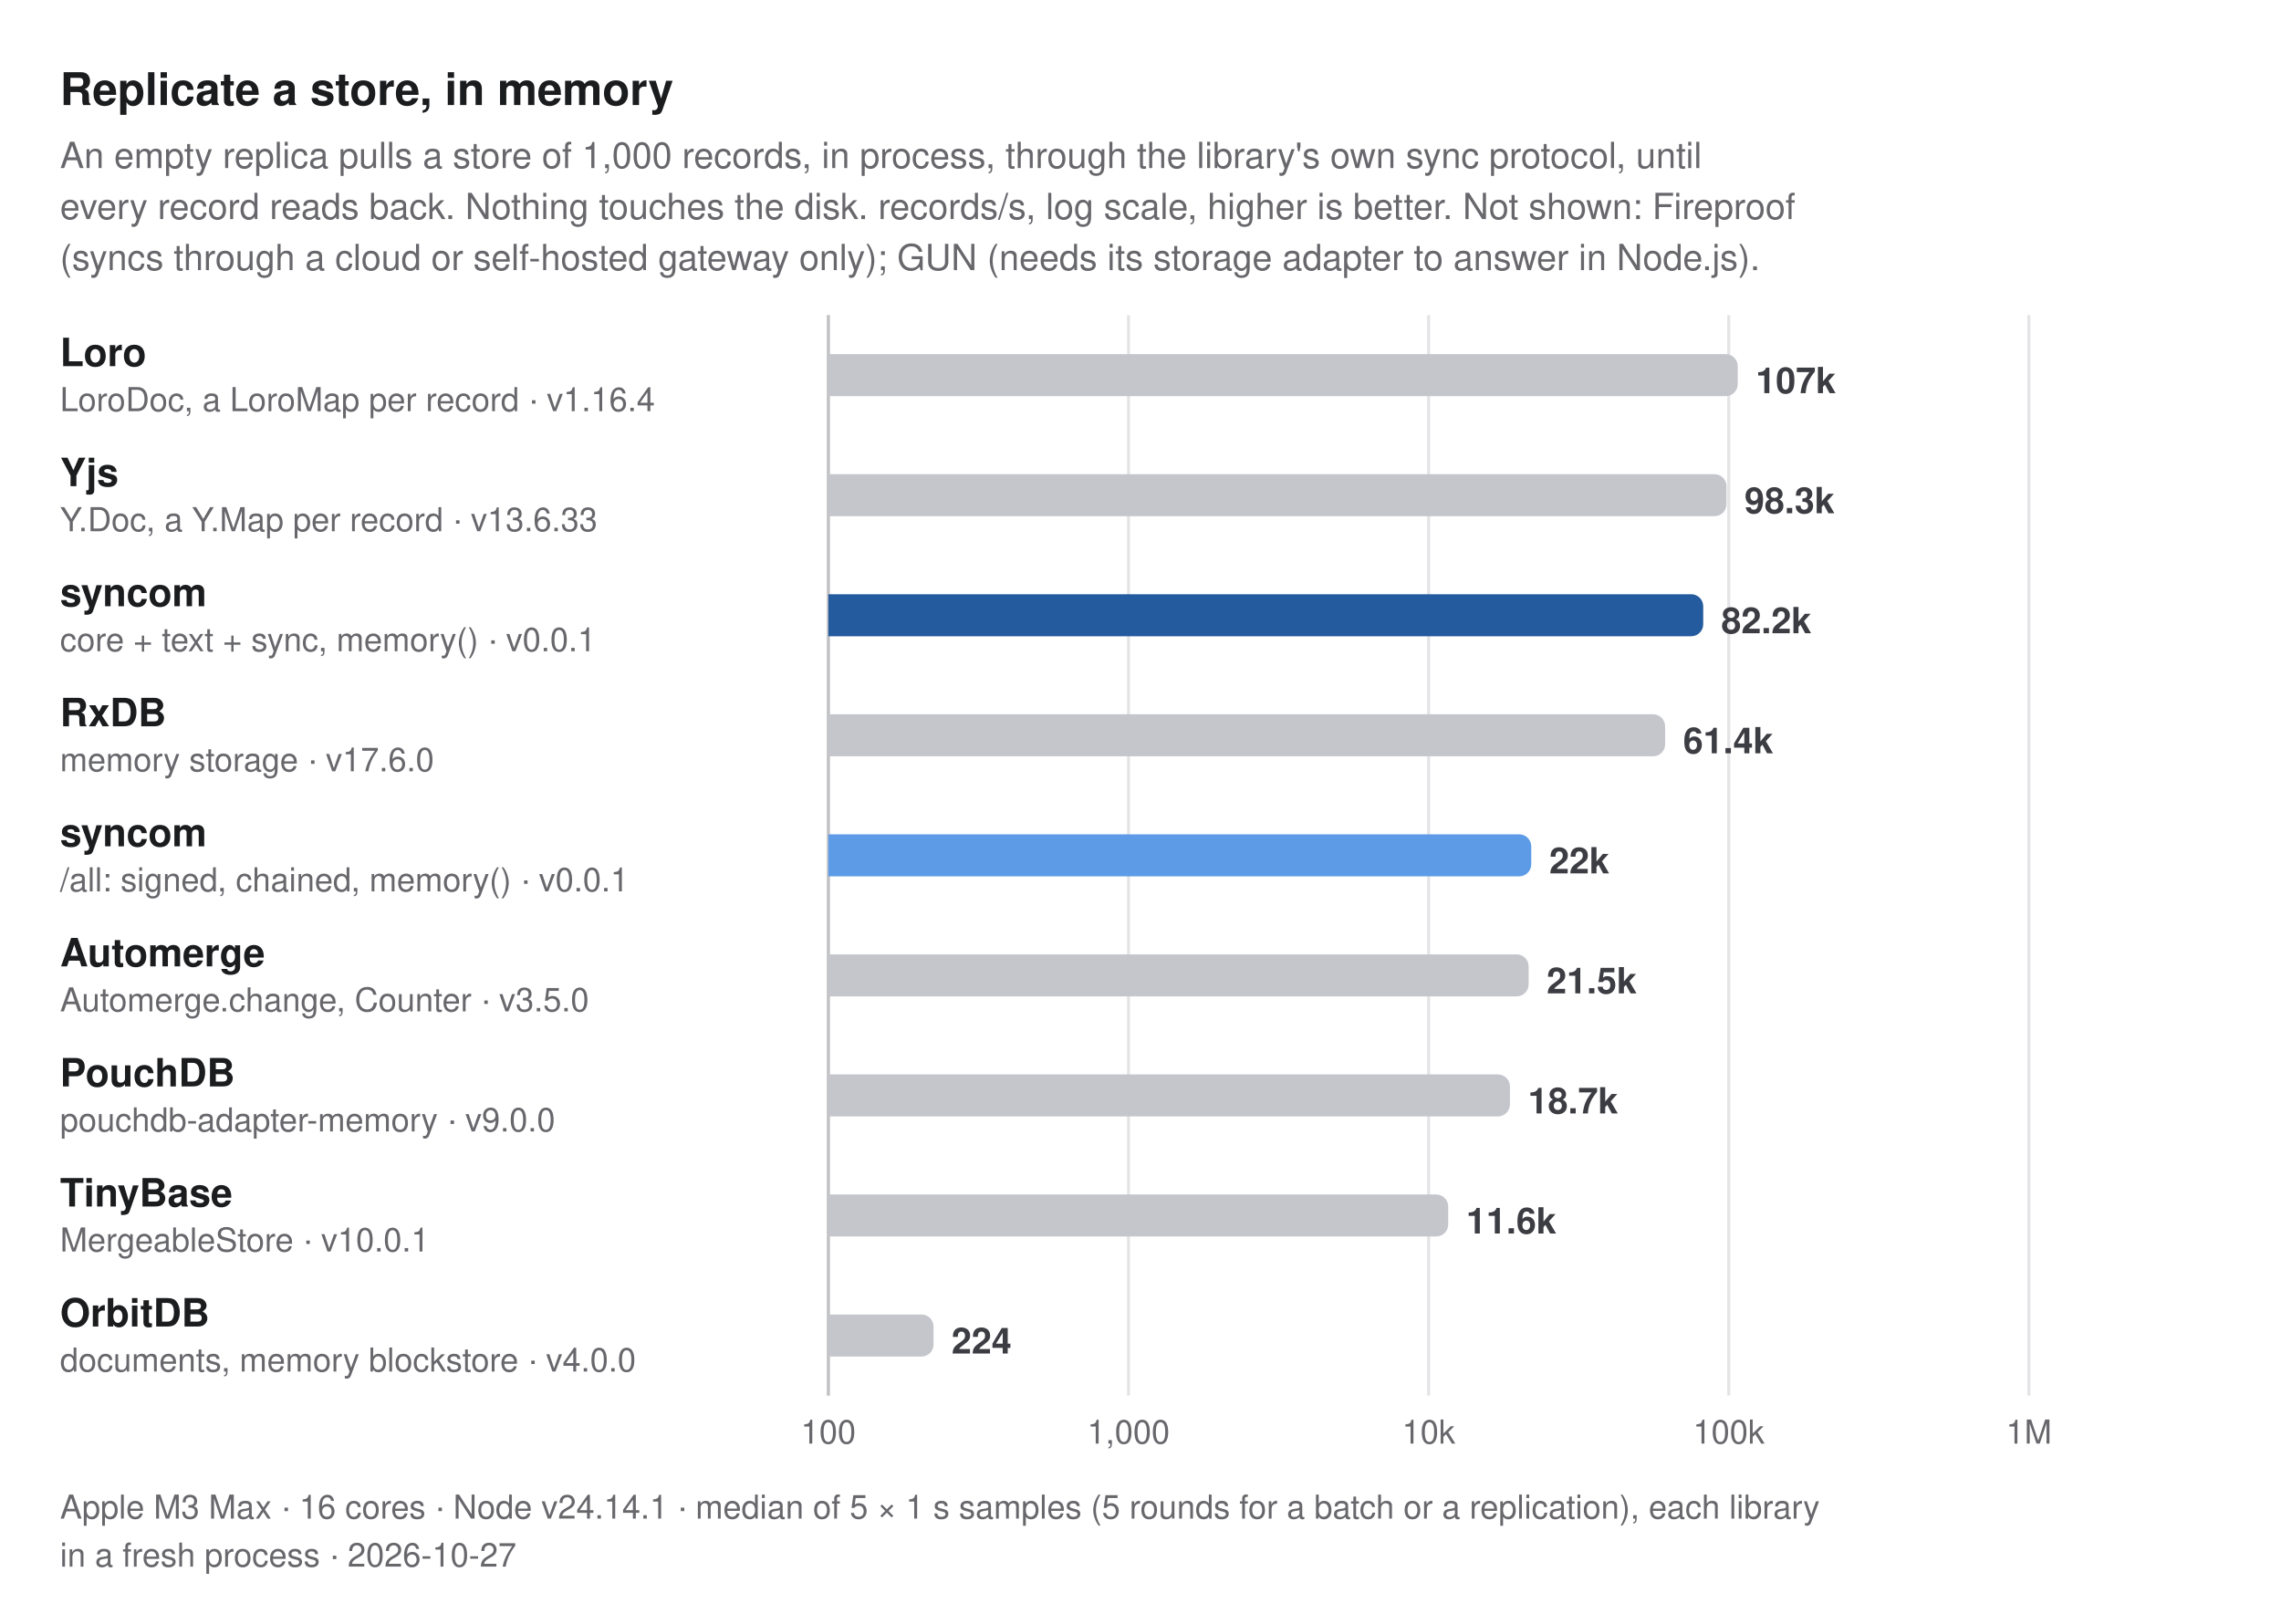
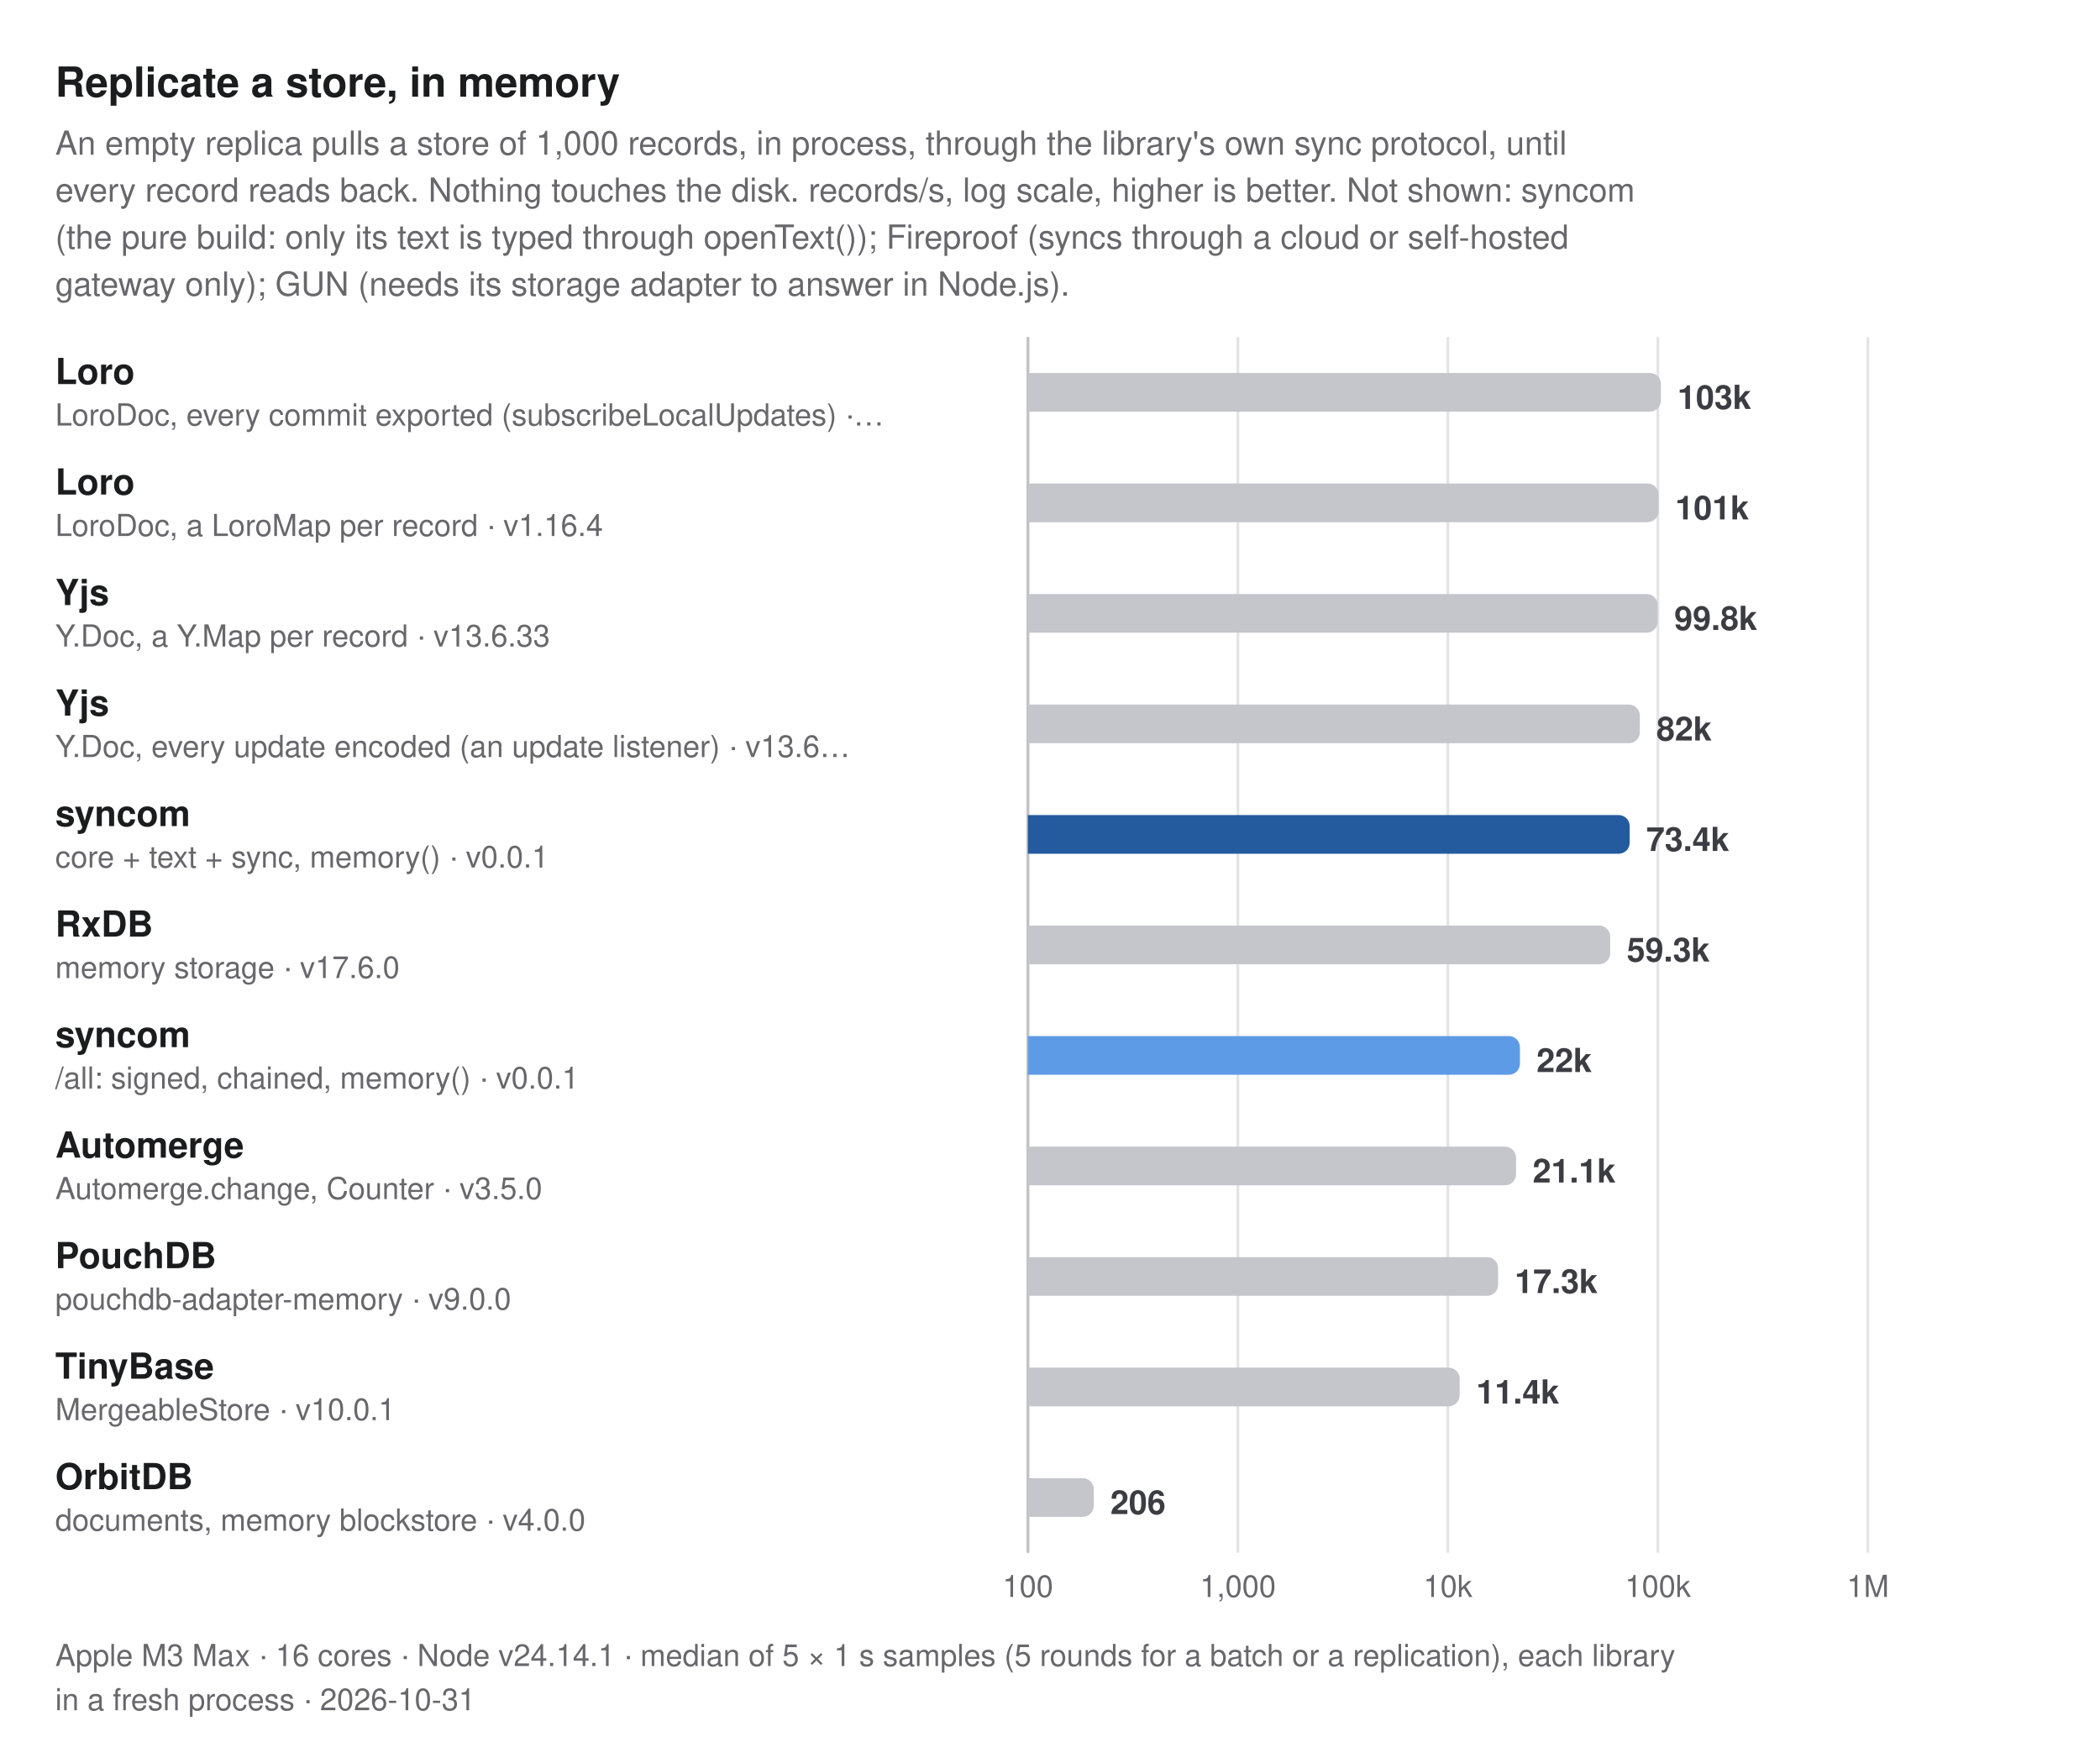
- <svg xmlns="http://www.w3.org/2000/svg" width="760" height="541" viewBox="0 0 760 541" role="img" aria-label="Replicate a store, in memory. An empty replica pulls a store of 1,000 records, in process, through the library's own sync protocol, until every record reads back. Nothing touches the disk. records/s, log scale, higher is better. Not shown: Fireproof (syncs through a cloud or self-hosted gateway only); GUN (needs its storage adapter to answer in Node.js).">
+ <svg xmlns="http://www.w3.org/2000/svg" width="760" height="638" viewBox="0 0 760 638" role="img" aria-label="Replicate a store, in memory. An empty replica pulls a store of 1,000 records, in process, through the library's own sync protocol, until every record reads back. Nothing touches the disk. records/s, log scale, higher is better. Not shown: syncom (the pure build: only its text is typed through openText()); Fireproof (syncs through a cloud or self-hosted gateway only); GUN (needs its storage adapter to answer in Node.js).">
  <style>
  text { font-family: -apple-system, BlinkMacSystemFont, "Segoe UI", Helvetica, Arial, sans-serif; }
  .title { font-size: 15px; font-weight: 700; fill: #1b1c1e; }
  .subtitle, .caption { font-size: 12px; fill: #67676c; }
  .caption { font-size: 11px; }
  .group { font-size: 11px; font-weight: 600; letter-spacing: 0.06em; fill: #67676c; }
  .label { font-size: 13px; font-weight: 600; fill: #1b1c1e; }
  .label.primary, .label.secondary { font-weight: 700; }
  .sublabel { font-size: 11px; fill: #67676c; }
  .value { font-size: 12px; font-weight: 600; fill: #3c3c43; font-variant-numeric: tabular-nums; }
  .value.small { font-size: 10px; }
  .legend { font-size: 11px; fill: #3c3c43; }
  .tick { font-size: 11px; fill: #67676c; font-variant-numeric: tabular-nums; }
  .grid { stroke: #e4e4e7; stroke-width: 1; }
  .axis { stroke: #c2c2c4; stroke-width: 1; }
  .ref { stroke: #67676c; stroke-width: 1; stroke-dasharray: 3 3; }
  .bar { fill: #c4c6cc; }
  .bar.primary { fill: #245a9e; }
  .bar.secondary { fill: #5e9be6; }
  @media (prefers-color-scheme: dark) {
    .title, .label { fill: #dfdfd6; }
    .subtitle, .caption, .group, .sublabel, .tick { fill: #98989f; }
    .value, .legend { fill: #c2c2c4; }
    .grid { stroke: #2e2e32; }
    .axis { stroke: #48484c; }
    .ref { stroke: #98989f; }
    .bar { fill: #46474e; }
    .bar.primary { fill: #8dbcf2; }
    .bar.secondary { fill: #3d7bd0; }
  }
</style>
  <text class="title" x="20" y="35">Replicate a store, in memory</text>
  <text class="subtitle" x="20" y="56">An empty replica pulls a store of 1,000 records, in process, through the library's own sync protocol, until</text>
-   <text class="subtitle" x="20" y="73">every record reads back. Nothing touches the disk. records/s, log scale, higher is better. Not shown: Fireproof</text>
-   <text class="subtitle" x="20" y="90">(syncs through a cloud or self-hosted gateway only); GUN (needs its storage adapter to answer in Node.js).</text>
-   <line class="grid" x1="276" y1="105" x2="276" y2="465" />
-   <text class="tick" x="276" y="481" text-anchor="middle">100</text>
-   <line class="grid" x1="376" y1="105" x2="376" y2="465" />
-   <text class="tick" x="376" y="481" text-anchor="middle">1,000</text>
-   <line class="grid" x1="476" y1="105" x2="476" y2="465" />
-   <text class="tick" x="476" y="481" text-anchor="middle">10k</text>
-   <line class="grid" x1="576" y1="105" x2="576" y2="465" />
-   <text class="tick" x="576" y="481" text-anchor="middle">100k</text>
-   <line class="grid" x1="676" y1="105" x2="676" y2="465" />
-   <text class="tick" x="676" y="481" text-anchor="middle">1M</text>
-   <line class="axis" x1="276" y1="105" x2="276" y2="465" />
+   <text class="subtitle" x="20" y="73">every record reads back. Nothing touches the disk. records/s, log scale, higher is better. Not shown: syncom</text>
+   <text class="subtitle" x="20" y="90">(the pure build: only its text is typed through openText()); Fireproof (syncs through a cloud or self-hosted</text>
+   <text class="subtitle" x="20" y="107">gateway only); GUN (needs its storage adapter to answer in Node.js).</text>
+   <line class="grid" x1="372" y1="122" x2="372" y2="562" />
+   <text class="tick" x="372" y="578" text-anchor="middle">100</text>
+   <line class="grid" x1="448" y1="122" x2="448" y2="562" />
+   <text class="tick" x="448" y="578" text-anchor="middle">1,000</text>
+   <line class="grid" x1="524" y1="122" x2="524" y2="562" />
+   <text class="tick" x="524" y="578" text-anchor="middle">10k</text>
+   <line class="grid" x1="600" y1="122" x2="600" y2="562" />
+   <text class="tick" x="600" y="578" text-anchor="middle">100k</text>
+   <line class="grid" x1="676" y1="122" x2="676" y2="562" />
+   <text class="tick" x="676" y="578" text-anchor="middle">1M</text>
+   <line class="axis" x1="372" y1="122" x2="372" y2="562" />
  <g>
-     <text class="label" x="20" y="122">Loro</text>
-     <text class="sublabel" x="20" y="137">LoroDoc, a LoroMap per record · v1.16.4</text>
-     <path class="bar" d="M276,118H574.993A4,4 0 0 1 578.993,122V128A4,4 0 0 1 574.993,132H276Z" />
-     <text class="value" x="584.993" y="131">107k</text>
+     <text class="label" x="20" y="139">Loro</text>
+     <text class="sublabel" x="20" y="154">LoroDoc, every commit exported (subscribeLocalUpdates) ·…</text>
+     <path class="bar" d="M372,135H597.083A4,4 0 0 1 601.083,139V145A4,4 0 0 1 597.083,149H372Z" />
+     <text class="value" x="607.083" y="148">103k</text>
  </g>
  <g>
-     <text class="label" x="20" y="162">Yjs</text>
-     <text class="sublabel" x="20" y="177">Y.Doc, a Y.Map per record · v13.6.33</text>
-     <path class="bar" d="M276,158H571.244A4,4 0 0 1 575.244,162V168A4,4 0 0 1 571.244,172H276Z" />
-     <text class="value" x="581.244" y="171">98.3k</text>
+     <text class="label" x="20" y="179">Loro</text>
+     <text class="sublabel" x="20" y="194">LoroDoc, a LoroMap per record · v1.16.4</text>
+     <path class="bar" d="M372,175H596.261A4,4 0 0 1 600.261,179V185A4,4 0 0 1 596.261,189H372Z" />
+     <text class="value" x="606.261" y="188">101k</text>
  </g>
  <g>
-     <text class="label primary" x="20" y="202">syncom</text>
-     <text class="sublabel" x="20" y="217">core + text + sync, memory() · v0.0.1</text>
-     <path class="bar primary" d="M276,198H563.494A4,4 0 0 1 567.494,202V208A4,4 0 0 1 563.494,212H276Z" />
-     <text class="value" x="573.494" y="211">82.2k</text>
+     <text class="label" x="20" y="219">Yjs</text>
+     <text class="sublabel" x="20" y="234">Y.Doc, a Y.Map per record · v13.6.33</text>
+     <path class="bar" d="M372,215H595.924A4,4 0 0 1 599.924,219V225A4,4 0 0 1 595.924,229H372Z" />
+     <text class="value" x="605.924" y="228">99.8k</text>
  </g>
  <g>
-     <text class="label" x="20" y="242">RxDB</text>
-     <text class="sublabel" x="20" y="257">memory storage · v17.6.0</text>
-     <path class="bar" d="M276,238H550.801A4,4 0 0 1 554.801,242V248A4,4 0 0 1 550.801,252H276Z" />
-     <text class="value" x="560.801" y="251">61.4k</text>
+     <text class="label" x="20" y="259">Yjs</text>
+     <text class="sublabel" x="20" y="274">Y.Doc, every update encoded (an update listener) · v13.6…</text>
+     <path class="bar" d="M372,255H589.463A4,4 0 0 1 593.463,259V265A4,4 0 0 1 589.463,269H372Z" />
+     <text class="value" x="599.463" y="268">82k</text>
  </g>
  <g>
-     <text class="label secondary" x="20" y="282">syncom</text>
-     <text class="sublabel" x="20" y="297">/all: signed, chained, memory() · v0.0.1</text>
-     <path class="bar secondary" d="M276,278H506.191A4,4 0 0 1 510.191,282V288A4,4 0 0 1 506.191,292H276Z" />
-     <text class="value" x="516.191" y="291">22k</text>
+     <text class="label primary" x="20" y="299">syncom</text>
+     <text class="sublabel" x="20" y="314">core + text + sync, memory() · v0.0.1</text>
+     <path class="bar primary" d="M372,295H585.791A4,4 0 0 1 589.791,299V305A4,4 0 0 1 585.791,309H372Z" />
+     <text class="value" x="595.791" y="308">73.4k</text>
  </g>
  <g>
-     <text class="label" x="20" y="322">Automerge</text>
-     <text class="sublabel" x="20" y="337">Automerge.change, Counter · v3.5.0</text>
-     <path class="bar" d="M276,318H505.328A4,4 0 0 1 509.328,322V328A4,4 0 0 1 505.328,332H276Z" />
-     <text class="value" x="515.328" y="331">21.5k</text>
+     <text class="label" x="20" y="339">RxDB</text>
+     <text class="sublabel" x="20" y="354">memory storage · v17.6.0</text>
+     <path class="bar" d="M372,335H578.74A4,4 0 0 1 582.74,339V345A4,4 0 0 1 578.74,349H372Z" />
+     <text class="value" x="588.74" y="348">59.3k</text>
  </g>
  <g>
-     <text class="label" x="20" y="362">PouchDB</text>
-     <text class="sublabel" x="20" y="377">pouchdb-adapter-memory · v9.0.0</text>
-     <path class="bar" d="M276,358H499.092A4,4 0 0 1 503.092,362V368A4,4 0 0 1 499.092,372H276Z" />
-     <text class="value" x="509.092" y="371">18.7k</text>
+     <text class="label secondary" x="20" y="379">syncom</text>
+     <text class="sublabel" x="20" y="394">/all: signed, chained, memory() · v0.0.1</text>
+     <path class="bar secondary" d="M372,375H546.066A4,4 0 0 1 550.066,379V385A4,4 0 0 1 546.066,389H372Z" />
+     <text class="value" x="556.066" y="388">22k</text>
  </g>
  <g>
-     <text class="label" x="20" y="402">TinyBase</text>
-     <text class="sublabel" x="20" y="417">MergeableStore · v10.0.1</text>
-     <path class="bar" d="M276,398H478.523A4,4 0 0 1 482.523,402V408A4,4 0 0 1 478.523,412H276Z" />
-     <text class="value" x="488.523" y="411">11.6k</text>
+     <text class="label" x="20" y="419">Automerge</text>
+     <text class="sublabel" x="20" y="434">Automerge.change, Counter · v3.5.0</text>
+     <path class="bar" d="M372,415H544.671A4,4 0 0 1 548.671,419V425A4,4 0 0 1 544.671,429H372Z" />
+     <text class="value" x="554.671" y="428">21.1k</text>
  </g>
  <g>
-     <text class="label" x="20" y="442">OrbitDB</text>
-     <text class="sublabel" x="20" y="457">documents, memory blockstore · v4.0.0</text>
-     <path class="bar" d="M276,438H307.042A4,4 0 0 1 311.042,442V448A4,4 0 0 1 307.042,452H276Z" />
-     <text class="value" x="317.042" y="451">224</text>
+     <text class="label" x="20" y="459">PouchDB</text>
+     <text class="sublabel" x="20" y="474">pouchdb-adapter-memory · v9.0.0</text>
+     <path class="bar" d="M372,455H538.169A4,4 0 0 1 542.169,459V465A4,4 0 0 1 538.169,469H372Z" />
+     <text class="value" x="548.169" y="468">17.3k</text>
  </g>
-   <text class="caption" x="20" y="506">Apple M3 Max · 16 cores · Node v24.14.1 · median of 5 × 1 s samples (5 rounds for a batch or a replication), each library</text>
-   <text class="caption" x="20" y="522">in a fresh process · 2026-10-27</text>
+   <g>
+     <text class="label" x="20" y="499">TinyBase</text>
+     <text class="sublabel" x="20" y="514">MergeableStore · v10.0.1</text>
+     <path class="bar" d="M372,495H524.264A4,4 0 0 1 528.264,499V505A4,4 0 0 1 524.264,509H372Z" />
+     <text class="value" x="534.264" y="508">11.4k</text>
+   </g>
+   <g>
+     <text class="label" x="20" y="539">OrbitDB</text>
+     <text class="sublabel" x="20" y="554">documents, memory blockstore · v4.0.0</text>
+     <path class="bar" d="M372,535H391.849A4,4 0 0 1 395.849,539V545A4,4 0 0 1 391.849,549H372Z" />
+     <text class="value" x="401.849" y="548">206</text>
+   </g>
+   <text class="caption" x="20" y="603">Apple M3 Max · 16 cores · Node v24.14.1 · median of 5 × 1 s samples (5 rounds for a batch or a replication), each library</text>
+   <text class="caption" x="20" y="619">in a fresh process · 2026-10-31</text>
</svg>
